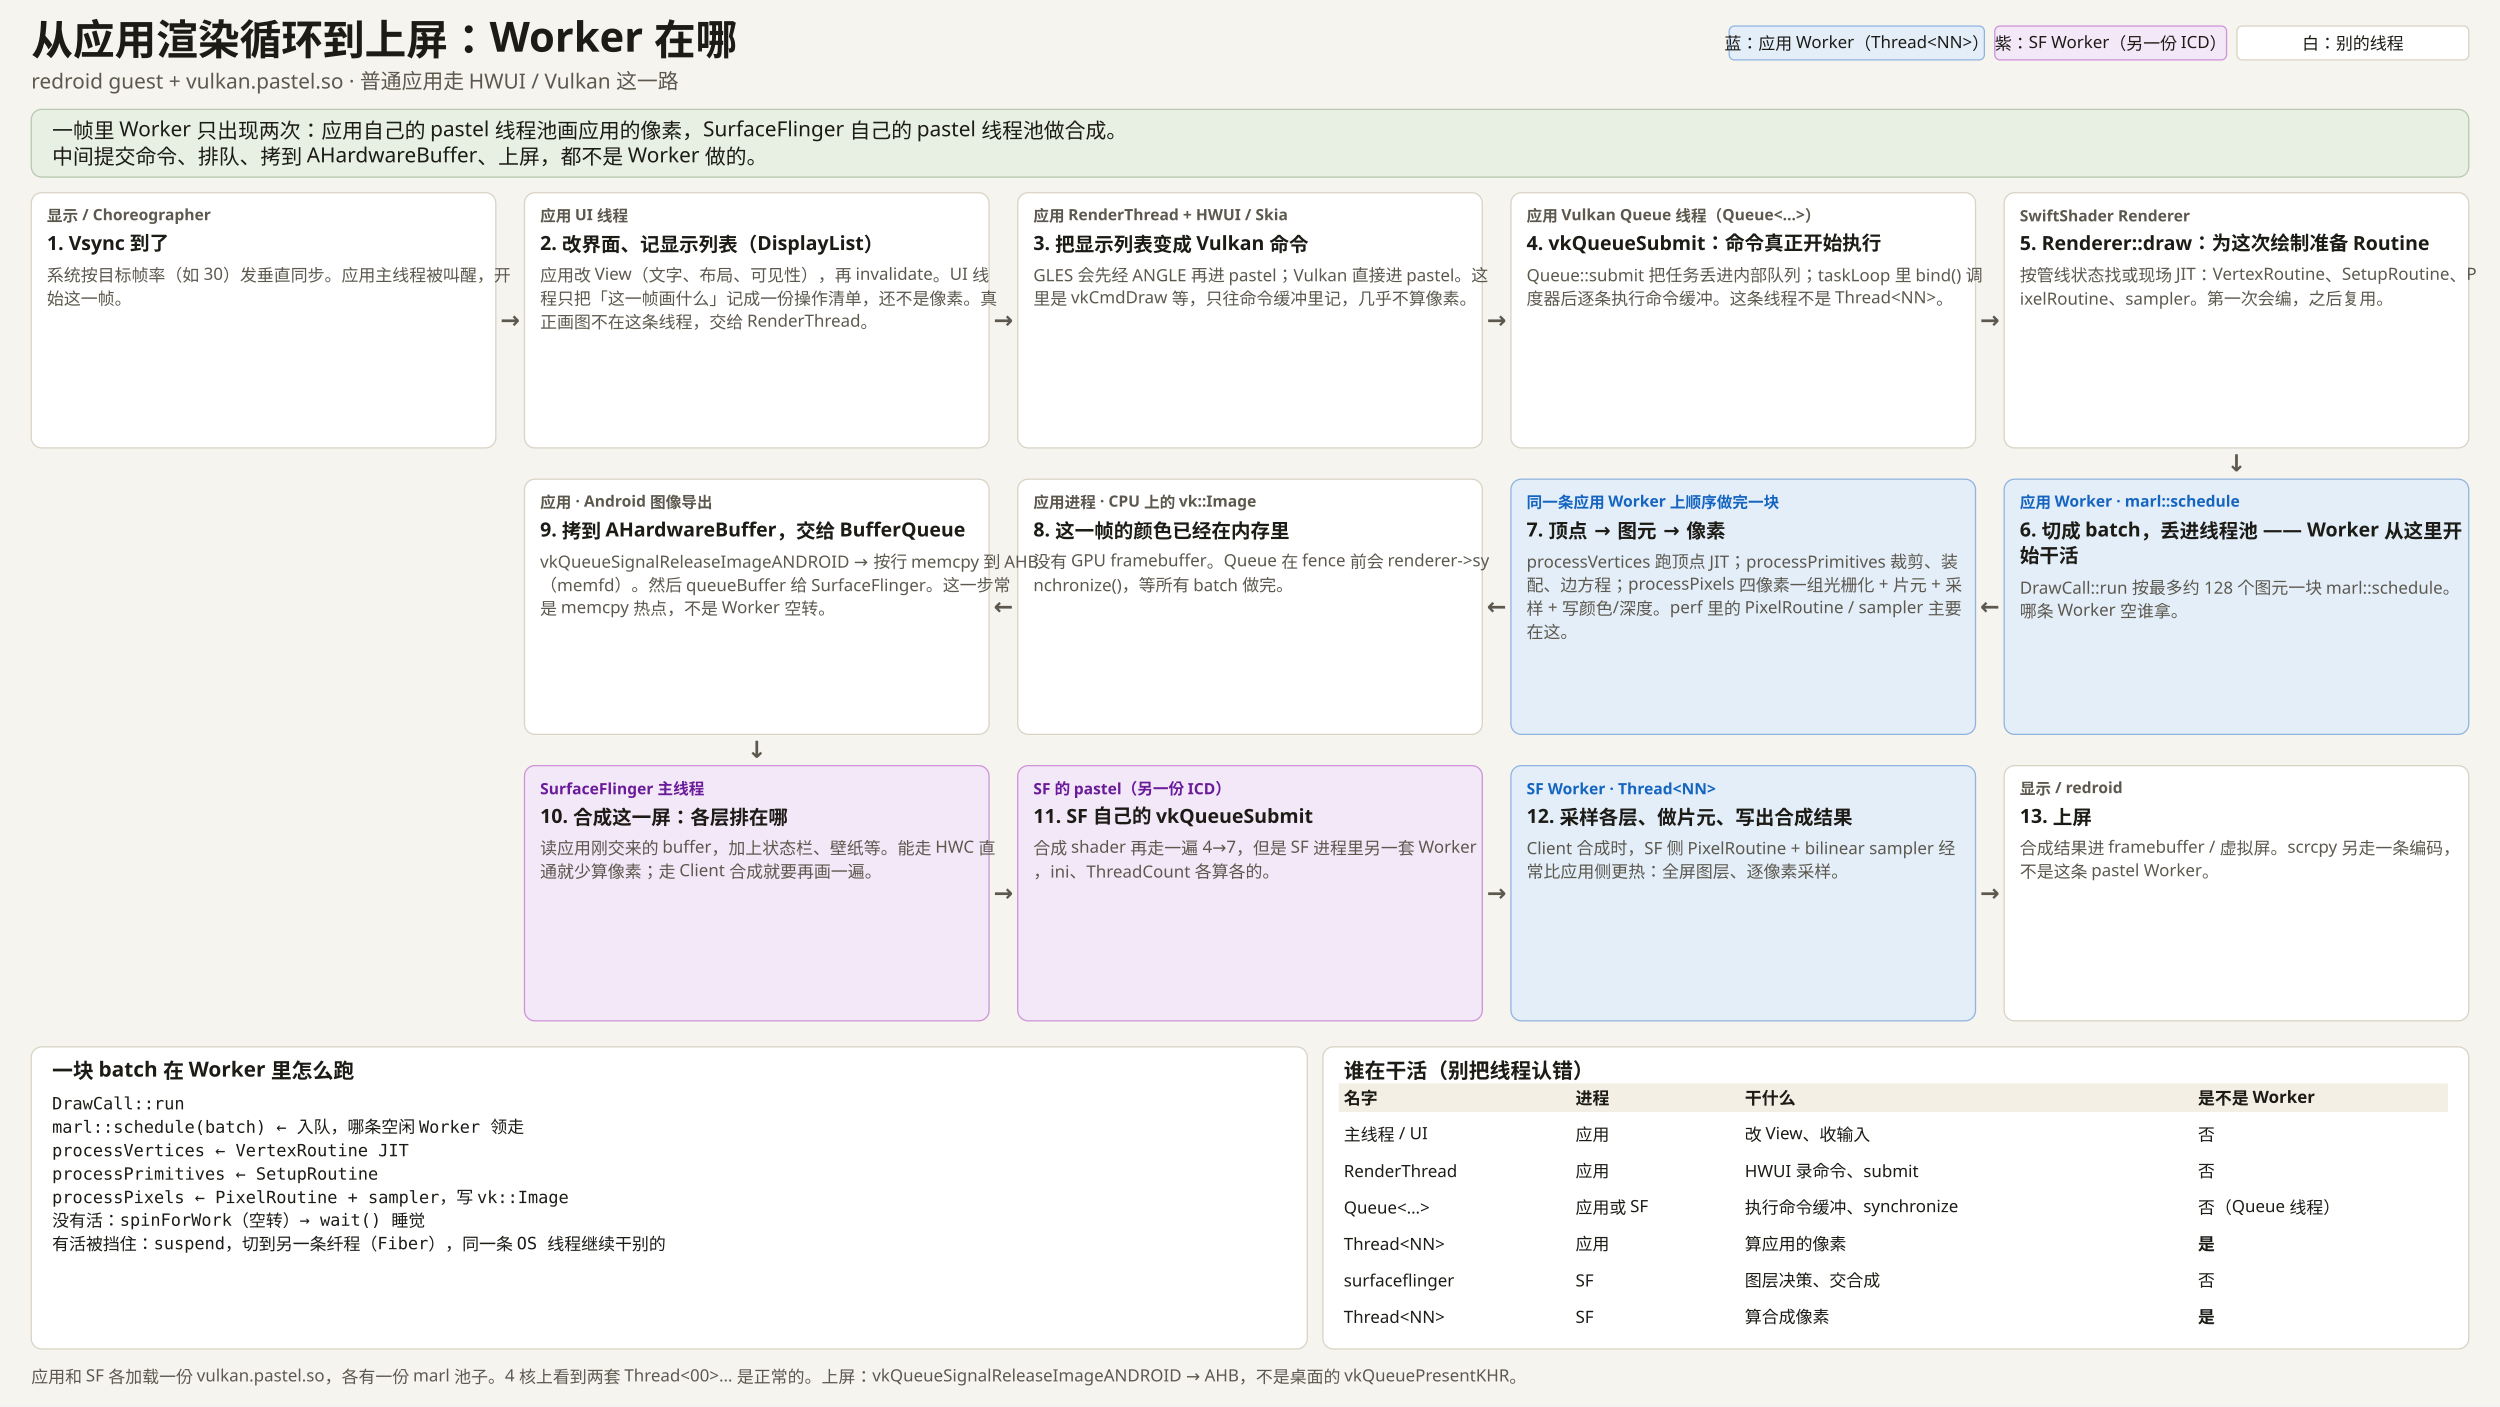
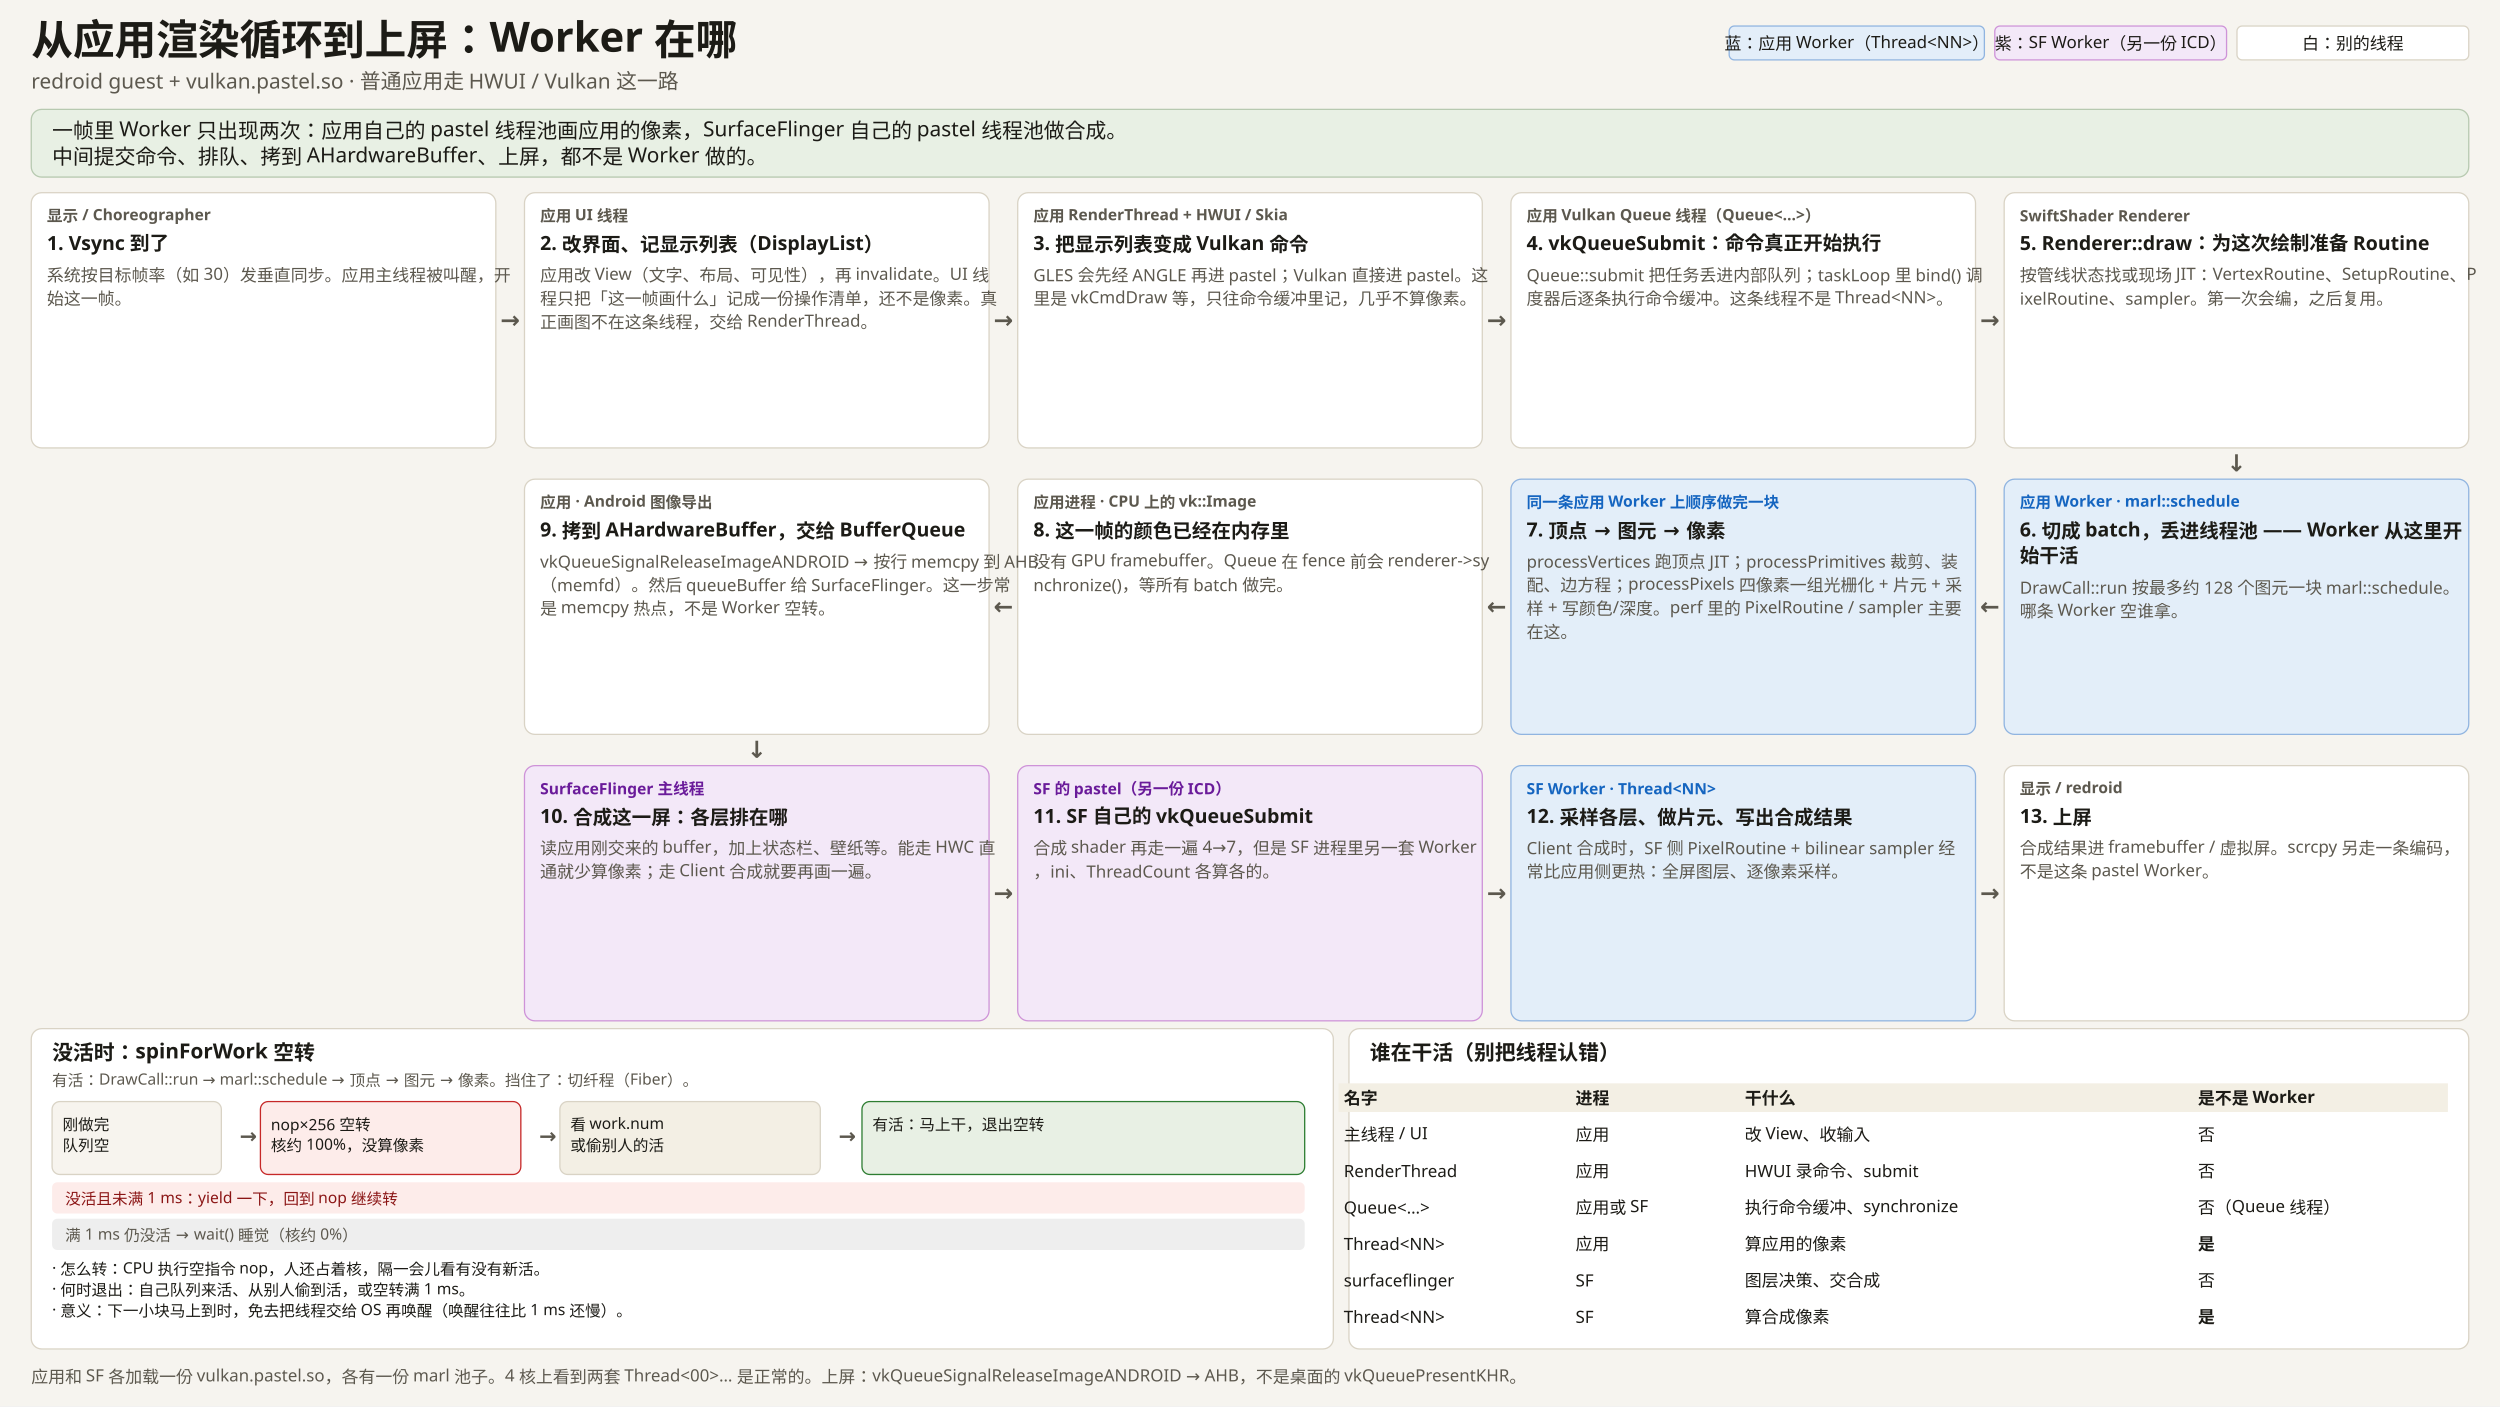
<svg xmlns="http://www.w3.org/2000/svg" viewBox="0 0 1920 1080" width="1920" height="1080" role="img">
  <rect width="1920" height="1080" fill="#f6f4ef" />
  <text x="24" y="42" font-family="sans-serif" font-size="32" font-weight="700" fill="#1c1b16">从应用渲染循环到上屏：Worker 在哪</text>
  <text x="24" y="68" font-family="sans-serif" font-size="16" fill="#5c584e">redroid guest + vulkan.pastel.so · 普通应用走 HWUI / Vulkan 这一路</text>
  <rect x="1328" y="20" width="196" height="26" rx="4" fill="#e3eef9" stroke="#90b4e0" />
  <text x="1426" y="38" text-anchor="middle" font-family="sans-serif" font-size="13" fill="#1c1b16">蓝：应用 Worker（Thread&lt;NN&gt;）</text>
  <rect x="1532" y="20" width="178" height="26" rx="4" fill="#f3e8f8" stroke="#ce93d8" />
  <text x="1621" y="38" text-anchor="middle" font-family="sans-serif" font-size="13" fill="#1c1b16">紫：SF Worker（另一份 ICD）</text>
  <rect x="1718" y="20" width="178" height="26" rx="4" fill="#ffffff" stroke="#d9d3c5" />
  <text x="1807" y="38" text-anchor="middle" font-family="sans-serif" font-size="13" fill="#1c1b16">白：别的线程</text>
  <rect x="24" y="84" width="1872" height="52" rx="8" fill="#e8f0e4" stroke="#b7c9b0" />
  <text x="40" y="106" font-family="sans-serif" font-size="16" fill="#1c1b16">一帧里 Worker 只出现两次：应用自己的 pastel 线程池画应用的像素，SurfaceFlinger 自己的 pastel 线程池做合成。</text>
  <text x="40" y="126" font-family="sans-serif" font-size="16" fill="#1c1b16">中间提交命令、排队、拷到 AHardwareBuffer、上屏，都不是 Worker 做的。</text>
  <rect x="24.0" y="148" width="356.8" height="196" rx="8" fill="#ffffff" stroke="#d9d3c5" />
  <text x="36.0" y="170" font-family="sans-serif" font-size="12" font-weight="700" fill="#5c584e">显示 / Choreographer</text>
  <text x="36.0" y="192" font-family="sans-serif" font-size="15" font-weight="700" fill="#1c1b16">1. Vsync 到了</text>
  <text x="36.0" y="216" font-family="sans-serif" font-size="13" fill="#5c584e">系统按目标帧率（如 30）发垂直同步。应用主线程被叫醒，开</text>
  <text x="36.0" y="234" font-family="sans-serif" font-size="13" fill="#5c584e">始这一帧。</text>
  <text x="391.8" y="252.0" text-anchor="middle" font-family="sans-serif" font-size="18" font-weight="700" fill="#5c584e">→</text>
  <rect x="402.8" y="148" width="356.8" height="196" rx="8" fill="#ffffff" stroke="#d9d3c5" />
  <text x="414.8" y="170" font-family="sans-serif" font-size="12" font-weight="700" fill="#5c584e">应用 UI 线程</text>
  <text x="414.8" y="192" font-family="sans-serif" font-size="15" font-weight="700" fill="#1c1b16">2. 改界面、记显示列表（DisplayList）</text>
  <text x="414.8" y="216" font-family="sans-serif" font-size="13" fill="#5c584e">应用改 View（文字、布局、可见性），再 invalidate。UI 线</text>
  <text x="414.8" y="234" font-family="sans-serif" font-size="13" fill="#5c584e">程只把「这一帧画什么」记成一份操作清单，还不是像素。真</text>
  <text x="414.8" y="252" font-family="sans-serif" font-size="13" fill="#5c584e">正画图不在这条线程，交给 RenderThread。</text>
  <text x="770.6" y="252.0" text-anchor="middle" font-family="sans-serif" font-size="18" font-weight="700" fill="#5c584e">→</text>
  <rect x="781.6" y="148" width="356.8" height="196" rx="8" fill="#ffffff" stroke="#d9d3c5" />
  <text x="793.6" y="170" font-family="sans-serif" font-size="12" font-weight="700" fill="#5c584e">应用 RenderThread + HWUI / Skia</text>
  <text x="793.6" y="192" font-family="sans-serif" font-size="15" font-weight="700" fill="#1c1b16">3. 把显示列表变成 Vulkan 命令</text>
  <text x="793.6" y="216" font-family="sans-serif" font-size="13" fill="#5c584e">GLES 会先经 ANGLE 再进 pastel；Vulkan 直接进 pastel。这</text>
  <text x="793.6" y="234" font-family="sans-serif" font-size="13" fill="#5c584e">里是 vkCmdDraw 等，只往命令缓冲里记，几乎不算像素。</text>
  <text x="1149.4" y="252.0" text-anchor="middle" font-family="sans-serif" font-size="18" font-weight="700" fill="#5c584e">→</text>
  <rect x="1160.4" y="148" width="356.8" height="196" rx="8" fill="#ffffff" stroke="#d9d3c5" />
  <text x="1172.4" y="170" font-family="sans-serif" font-size="12" font-weight="700" fill="#5c584e">应用 Vulkan Queue 线程（Queue&lt;…&gt;）</text>
  <text x="1172.4" y="192" font-family="sans-serif" font-size="15" font-weight="700" fill="#1c1b16">4. vkQueueSubmit：命令真正开始执行</text>
  <text x="1172.4" y="216" font-family="sans-serif" font-size="13" fill="#5c584e">Queue::submit 把任务丢进内部队列；taskLoop 里 bind() 调</text>
  <text x="1172.4" y="234" font-family="sans-serif" font-size="13" fill="#5c584e">度器后逐条执行命令缓冲。这条线程不是 Thread&lt;NN&gt;。</text>
  <text x="1528.2" y="252.0" text-anchor="middle" font-family="sans-serif" font-size="18" font-weight="700" fill="#5c584e">→</text>
  <rect x="1539.2" y="148" width="356.8" height="196" rx="8" fill="#ffffff" stroke="#d9d3c5" />
  <text x="1551.2" y="170" font-family="sans-serif" font-size="12" font-weight="700" fill="#5c584e">SwiftShader Renderer</text>
  <text x="1551.2" y="192" font-family="sans-serif" font-size="15" font-weight="700" fill="#1c1b16">5. Renderer::draw：为这次绘制准备 Routine</text>
  <text x="1551.2" y="216" font-family="sans-serif" font-size="13" fill="#5c584e">按管线状态找或现场 JIT：VertexRoutine、SetupRoutine、P</text>
  <text x="1551.2" y="234" font-family="sans-serif" font-size="13" fill="#5c584e">ixelRoutine、sampler。第一次会编，之后复用。</text>
  <text x="1717.6" y="362.0" text-anchor="middle" font-family="sans-serif" font-size="18" font-weight="700" fill="#5c584e">↓</text>
  <rect x="1539.2" y="368" width="356.8" height="196" rx="8" fill="#e3eef9" stroke="#90b4e0" />
  <text x="1551.2" y="390" font-family="sans-serif" font-size="12" font-weight="700" fill="#1565c0">应用 Worker · marl::schedule</text>
  <text x="1551.2" y="412" font-family="sans-serif" font-size="15" font-weight="700" fill="#1c1b16">6. 切成 batch，丢进线程池 —— Worker 从这里开</text>
  <text x="1551.2" y="432" font-family="sans-serif" font-size="15" font-weight="700" fill="#1c1b16">始干活</text>
  <text x="1551.2" y="456" font-family="sans-serif" font-size="13" fill="#5c584e">DrawCall::run 按最多约 128 个图元一块 marl::schedule。</text>
  <text x="1551.2" y="474" font-family="sans-serif" font-size="13" fill="#5c584e">哪条 Worker 空谁拿。</text>
  <rect x="1160.4" y="368" width="356.8" height="196" rx="8" fill="#e3eef9" stroke="#90b4e0" />
  <text x="1172.4" y="390" font-family="sans-serif" font-size="12" font-weight="700" fill="#1565c0">同一条应用 Worker 上顺序做完一块</text>
  <text x="1172.4" y="412" font-family="sans-serif" font-size="15" font-weight="700" fill="#1c1b16">7. 顶点 → 图元 → 像素</text>
  <text x="1172.4" y="436" font-family="sans-serif" font-size="13" fill="#5c584e">processVertices 跑顶点 JIT；processPrimitives 裁剪、装</text>
  <text x="1172.4" y="454" font-family="sans-serif" font-size="13" fill="#5c584e">配、边方程；processPixels 四像素一组光栅化 + 片元 + 采</text>
  <text x="1172.4" y="472" font-family="sans-serif" font-size="13" fill="#5c584e">样 + 写颜色/深度。perf 里的 PixelRoutine / sampler 主要</text>
  <text x="1172.4" y="490" font-family="sans-serif" font-size="13" fill="#5c584e">在这。</text>
  <rect x="781.6" y="368" width="356.8" height="196" rx="8" fill="#ffffff" stroke="#d9d3c5" />
  <text x="793.6" y="390" font-family="sans-serif" font-size="12" font-weight="700" fill="#5c584e">应用进程 · CPU 上的 vk::Image</text>
  <text x="793.6" y="412" font-family="sans-serif" font-size="15" font-weight="700" fill="#1c1b16">8. 这一帧的颜色已经在内存里</text>
  <text x="793.6" y="436" font-family="sans-serif" font-size="13" fill="#5c584e">没有 GPU framebuffer。Queue 在 fence 前会 renderer-&gt;sy</text>
  <text x="793.6" y="454" font-family="sans-serif" font-size="13" fill="#5c584e">nchronize()，等所有 batch 做完。</text>
  <rect x="402.8" y="368" width="356.8" height="196" rx="8" fill="#ffffff" stroke="#d9d3c5" />
  <text x="414.8" y="390" font-family="sans-serif" font-size="12" font-weight="700" fill="#5c584e">应用 · Android 图像导出</text>
  <text x="414.8" y="412" font-family="sans-serif" font-size="15" font-weight="700" fill="#1c1b16">9. 拷到 AHardwareBuffer，交给 BufferQueue</text>
  <text x="414.8" y="436" font-family="sans-serif" font-size="13" fill="#5c584e">vkQueueSignalReleaseImageANDROID → 按行 memcpy 到 AHB</text>
  <text x="414.8" y="454" font-family="sans-serif" font-size="13" fill="#5c584e">（memfd）。然后 queueBuffer 给 SurfaceFlinger。这一步常</text>
  <text x="414.8" y="472" font-family="sans-serif" font-size="13" fill="#5c584e">是 memcpy 热点，不是 Worker 空转。</text>
  <text x="1528.2" y="472.0" text-anchor="middle" font-family="sans-serif" font-size="18" font-weight="700" fill="#5c584e">←</text>
  <text x="1149.4" y="472.0" text-anchor="middle" font-family="sans-serif" font-size="18" font-weight="700" fill="#5c584e">←</text>
  <text x="770.6" y="472.0" text-anchor="middle" font-family="sans-serif" font-size="18" font-weight="700" fill="#5c584e">←</text>
  <text x="581.2" y="582.0" text-anchor="middle" font-family="sans-serif" font-size="18" font-weight="700" fill="#5c584e">↓</text>
  <rect x="402.8" y="588" width="356.8" height="196" rx="8" fill="#f3e8f8" stroke="#ce93d8" />
  <text x="414.8" y="610" font-family="sans-serif" font-size="12" font-weight="700" fill="#6a1b9a">SurfaceFlinger 主线程</text>
  <text x="414.8" y="632" font-family="sans-serif" font-size="15" font-weight="700" fill="#1c1b16">10. 合成这一屏：各层排在哪</text>
  <text x="414.8" y="656" font-family="sans-serif" font-size="13" fill="#5c584e">读应用刚交来的 buffer，加上状态栏、壁纸等。能走 HWC 直</text>
  <text x="414.8" y="674" font-family="sans-serif" font-size="13" fill="#5c584e">通就少算像素；走 Client 合成就要再画一遍。</text>
  <text x="770.6" y="692.0" text-anchor="middle" font-family="sans-serif" font-size="18" font-weight="700" fill="#5c584e">→</text>
  <rect x="781.6" y="588" width="356.8" height="196" rx="8" fill="#f3e8f8" stroke="#ce93d8" />
  <text x="793.6" y="610" font-family="sans-serif" font-size="12" font-weight="700" fill="#6a1b9a">SF 的 pastel（另一份 ICD）</text>
  <text x="793.6" y="632" font-family="sans-serif" font-size="15" font-weight="700" fill="#1c1b16">11. SF 自己的 vkQueueSubmit</text>
  <text x="793.6" y="656" font-family="sans-serif" font-size="13" fill="#5c584e">合成 shader 再走一遍 4→7，但是 SF 进程里另一套 Worker</text>
  <text x="793.6" y="674" font-family="sans-serif" font-size="13" fill="#5c584e">，ini、ThreadCount 各算各的。</text>
  <text x="1149.4" y="692.0" text-anchor="middle" font-family="sans-serif" font-size="18" font-weight="700" fill="#5c584e">→</text>
  <rect x="1160.4" y="588" width="356.8" height="196" rx="8" fill="#e3eef9" stroke="#90b4e0" />
  <text x="1172.4" y="610" font-family="sans-serif" font-size="12" font-weight="700" fill="#1565c0">SF Worker · Thread&lt;NN&gt;</text>
  <text x="1172.4" y="632" font-family="sans-serif" font-size="15" font-weight="700" fill="#1c1b16">12. 采样各层、做片元、写出合成结果</text>
  <text x="1172.4" y="656" font-family="sans-serif" font-size="13" fill="#5c584e">Client 合成时，SF 侧 PixelRoutine + bilinear sampler 经</text>
  <text x="1172.4" y="674" font-family="sans-serif" font-size="13" fill="#5c584e">常比应用侧更热：全屏图层、逐像素采样。</text>
  <text x="1528.2" y="692.0" text-anchor="middle" font-family="sans-serif" font-size="18" font-weight="700" fill="#5c584e">→</text>
  <rect x="1539.2" y="588" width="356.8" height="196" rx="8" fill="#ffffff" stroke="#d9d3c5" />
  <text x="1551.2" y="610" font-family="sans-serif" font-size="12" font-weight="700" fill="#5c584e">显示 / redroid</text>
  <text x="1551.2" y="632" font-family="sans-serif" font-size="15" font-weight="700" fill="#1c1b16">13. 上屏</text>
  <text x="1551.2" y="656" font-family="sans-serif" font-size="13" fill="#5c584e">合成结果进 framebuffer / 虚拟屏。scrcpy 另走一条编码，</text>
  <text x="1551.2" y="674" font-family="sans-serif" font-size="13" fill="#5c584e">不是这条 pastel Worker。</text>
-   <rect x="24" y="804" width="980" height="232" rx="8" fill="#ffffff" stroke="#d9d3c5" />
-   <text x="40" y="828" font-family="sans-serif" font-size="16" font-weight="700" fill="#1c1b16">一块 batch 在 Worker 里怎么跑</text>
-   <text x="40" y="852" font-family="monospace" font-size="13" fill="#1c1b16">DrawCall::run</text>
-   <text x="40" y="870" font-family="monospace" font-size="13" fill="#1c1b16">  marl::schedule(batch)     ← 入队，哪条空闲 Worker 领走</text>
-   <text x="40" y="888" font-family="monospace" font-size="13" fill="#1c1b16">    processVertices         ← VertexRoutine JIT</text>
-   <text x="40" y="906" font-family="monospace" font-size="13" fill="#1c1b16">    processPrimitives       ← SetupRoutine</text>
-   <text x="40" y="924" font-family="monospace" font-size="13" fill="#1c1b16">    processPixels           ← PixelRoutine + sampler，写 vk::Image</text>
-   <text x="40" y="942" font-family="monospace" font-size="13" fill="#1c1b16">没有活：spinForWork（空转）→ wait() 睡觉</text>
-   <text x="40" y="960" font-family="monospace" font-size="13" fill="#1c1b16">有活被挡住：suspend，切到另一条纤程（Fiber），同一条 OS 线程继续干别的</text>
-   <rect x="1016" y="804" width="880" height="232" rx="8" fill="#ffffff" stroke="#d9d3c5" />
-   <text x="1032" y="828" font-family="sans-serif" font-size="16" font-weight="700" fill="#1c1b16">谁在干活（别把线程认错）</text>
+   <rect x="24" y="790" width="1000" height="246" rx="8" fill="#ffffff" stroke="#d9d3c5" />
+   <text x="40" y="814" font-family="sans-serif" font-size="16" font-weight="700" fill="#1c1b16">没活时：spinForWork 空转</text>
+   <text x="40" y="834" font-family="sans-serif" font-size="12" fill="#5c584e">有活：DrawCall::run → marl::schedule → 顶点 → 图元 → 像素。挡住了：切纤程（Fiber）。</text>
+   <rect x="40" y="846" width="130" height="56" rx="6" fill="#f7f4ee" stroke="#d9d3c5" />
+   <text x="48" y="868" font-family="sans-serif" font-size="12" fill="#1c1b16">刚做完</text>
+   <text x="48" y="884" font-family="sans-serif" font-size="12" fill="#1c1b16">队列空</text>
+   <text x="184" y="878" font-family="sans-serif" font-size="16" font-weight="700" fill="#5c584e">→</text>
+   <rect x="200" y="846" width="200" height="56" rx="6" fill="#fdecea" stroke="#c62828" />
+   <text x="208" y="868" font-family="sans-serif" font-size="12" fill="#1c1b16">nop×256 空转</text>
+   <text x="208" y="884" font-family="sans-serif" font-size="12" fill="#1c1b16">核约 100%，没算像素</text>
+   <text x="414" y="878" font-family="sans-serif" font-size="16" font-weight="700" fill="#5c584e">→</text>
+   <rect x="430" y="846" width="200" height="56" rx="6" fill="#f3efe4" stroke="#d9d3c5" />
+   <text x="438" y="868" font-family="sans-serif" font-size="12" fill="#1c1b16">看 work.num</text>
+   <text x="438" y="884" font-family="sans-serif" font-size="12" fill="#1c1b16">或偷别人的活</text>
+   <text x="644" y="878" font-family="sans-serif" font-size="16" font-weight="700" fill="#5c584e">→</text>
+   <rect x="662" y="846" width="340" height="56" rx="6" fill="#e8f0e4" stroke="#2e7d32" />
+   <text x="670" y="868" font-family="sans-serif" font-size="12" fill="#1c1b16">有活：马上干，退出空转</text>
+   <rect x="40" y="908" width="962" height="24" rx="4" fill="#fdecea" />
+   <text x="50" y="925" font-family="sans-serif" font-size="12" fill="#8b1515">没活且未满 1 ms：yield 一下，回到 nop 继续转</text>
+   <rect x="40" y="936" width="962" height="24" rx="4" fill="#eeeeee" />
+   <text x="50" y="953" font-family="sans-serif" font-size="12" fill="#5c584e">满 1 ms 仍没活 → wait() 睡觉（核约 0%）</text>
+   <text x="40" y="978" font-family="sans-serif" font-size="12" fill="#1c1b16">· 怎么转：CPU 执行空指令 nop，人还占着核，隔一会儿看有没有新活。</text>
+   <text x="40" y="994" font-family="sans-serif" font-size="12" fill="#1c1b16">· 何时退出：自己队列来活、从别人偷到活，或空转满 1 ms。</text>
+   <text x="40" y="1010" font-family="sans-serif" font-size="12" fill="#1c1b16">· 意义：下一小块马上到时，免去把线程交给 OS 再唤醒（唤醒往往比 1 ms 还慢）。</text>
+   <rect x="1036" y="790" width="860" height="246" rx="8" fill="#ffffff" stroke="#d9d3c5" />
+   <text x="1052" y="814" font-family="sans-serif" font-size="16" font-weight="700" fill="#1c1b16">谁在干活（别把线程认错）</text>
  <rect x="1028" y="832" width="852" height="22" fill="#f3efe4" />
  <text x="1032" y="848" font-family="sans-serif" font-size="13" font-weight="700" fill="#1c1b16">名字</text>
  <text x="1210" y="848" font-family="sans-serif" font-size="13" font-weight="700" fill="#1c1b16">进程</text>
  <text x="1340" y="848" font-family="sans-serif" font-size="13" font-weight="700" fill="#1c1b16">干什么</text>
  <text x="1688" y="848" font-family="sans-serif" font-size="13" font-weight="700" fill="#1c1b16">是不是 Worker</text>
  <text x="1032" y="876" font-family="sans-serif" font-size="13" font-weight="400" fill="#1c1b16">主线程 / UI</text>
  <text x="1210" y="876" font-family="sans-serif" font-size="13" font-weight="400" fill="#1c1b16">应用</text>
  <text x="1340" y="876" font-family="sans-serif" font-size="13" font-weight="400" fill="#1c1b16">改 View、收输入</text>
  <text x="1688" y="876" font-family="sans-serif" font-size="13" font-weight="400" fill="#1c1b16">否</text>
  <text x="1032" y="904" font-family="sans-serif" font-size="13" font-weight="400" fill="#1c1b16">RenderThread</text>
  <text x="1210" y="904" font-family="sans-serif" font-size="13" font-weight="400" fill="#1c1b16">应用</text>
  <text x="1340" y="904" font-family="sans-serif" font-size="13" font-weight="400" fill="#1c1b16">HWUI 录命令、submit</text>
  <text x="1688" y="904" font-family="sans-serif" font-size="13" font-weight="400" fill="#1c1b16">否</text>
  <text x="1032" y="932" font-family="sans-serif" font-size="13" font-weight="400" fill="#1c1b16">Queue&lt;…&gt;</text>
  <text x="1210" y="932" font-family="sans-serif" font-size="13" font-weight="400" fill="#1c1b16">应用或 SF</text>
  <text x="1340" y="932" font-family="sans-serif" font-size="13" font-weight="400" fill="#1c1b16">执行命令缓冲、synchronize</text>
  <text x="1688" y="932" font-family="sans-serif" font-size="13" font-weight="400" fill="#1c1b16">否（Queue 线程）</text>
  <text x="1032" y="960" font-family="sans-serif" font-size="13" font-weight="400" fill="#1c1b16">Thread&lt;NN&gt;</text>
  <text x="1210" y="960" font-family="sans-serif" font-size="13" font-weight="400" fill="#1c1b16">应用</text>
  <text x="1340" y="960" font-family="sans-serif" font-size="13" font-weight="400" fill="#1c1b16">算应用的像素</text>
  <text x="1688" y="960" font-family="sans-serif" font-size="13" font-weight="700" fill="#1c1b16">是</text>
  <text x="1032" y="988" font-family="sans-serif" font-size="13" font-weight="400" fill="#1c1b16">surfaceflinger</text>
  <text x="1210" y="988" font-family="sans-serif" font-size="13" font-weight="400" fill="#1c1b16">SF</text>
  <text x="1340" y="988" font-family="sans-serif" font-size="13" font-weight="400" fill="#1c1b16">图层决策、交合成</text>
  <text x="1688" y="988" font-family="sans-serif" font-size="13" font-weight="400" fill="#1c1b16">否</text>
  <text x="1032" y="1016" font-family="sans-serif" font-size="13" font-weight="400" fill="#1c1b16">Thread&lt;NN&gt;</text>
  <text x="1210" y="1016" font-family="sans-serif" font-size="13" font-weight="400" fill="#1c1b16">SF</text>
  <text x="1340" y="1016" font-family="sans-serif" font-size="13" font-weight="400" fill="#1c1b16">算合成像素</text>
  <text x="1688" y="1016" font-family="sans-serif" font-size="13" font-weight="700" fill="#1c1b16">是</text>
  <text x="24" y="1062" font-family="sans-serif" font-size="13" fill="#5c584e">应用和 SF 各加载一份 vulkan.pastel.so，各有一份 marl 池子。4 核上看到两套 Thread&lt;00&gt;… 是正常的。上屏：vkQueueSignalReleaseImageANDROID → AHB，不是桌面的 vkQueuePresentKHR。</text>
</svg>
